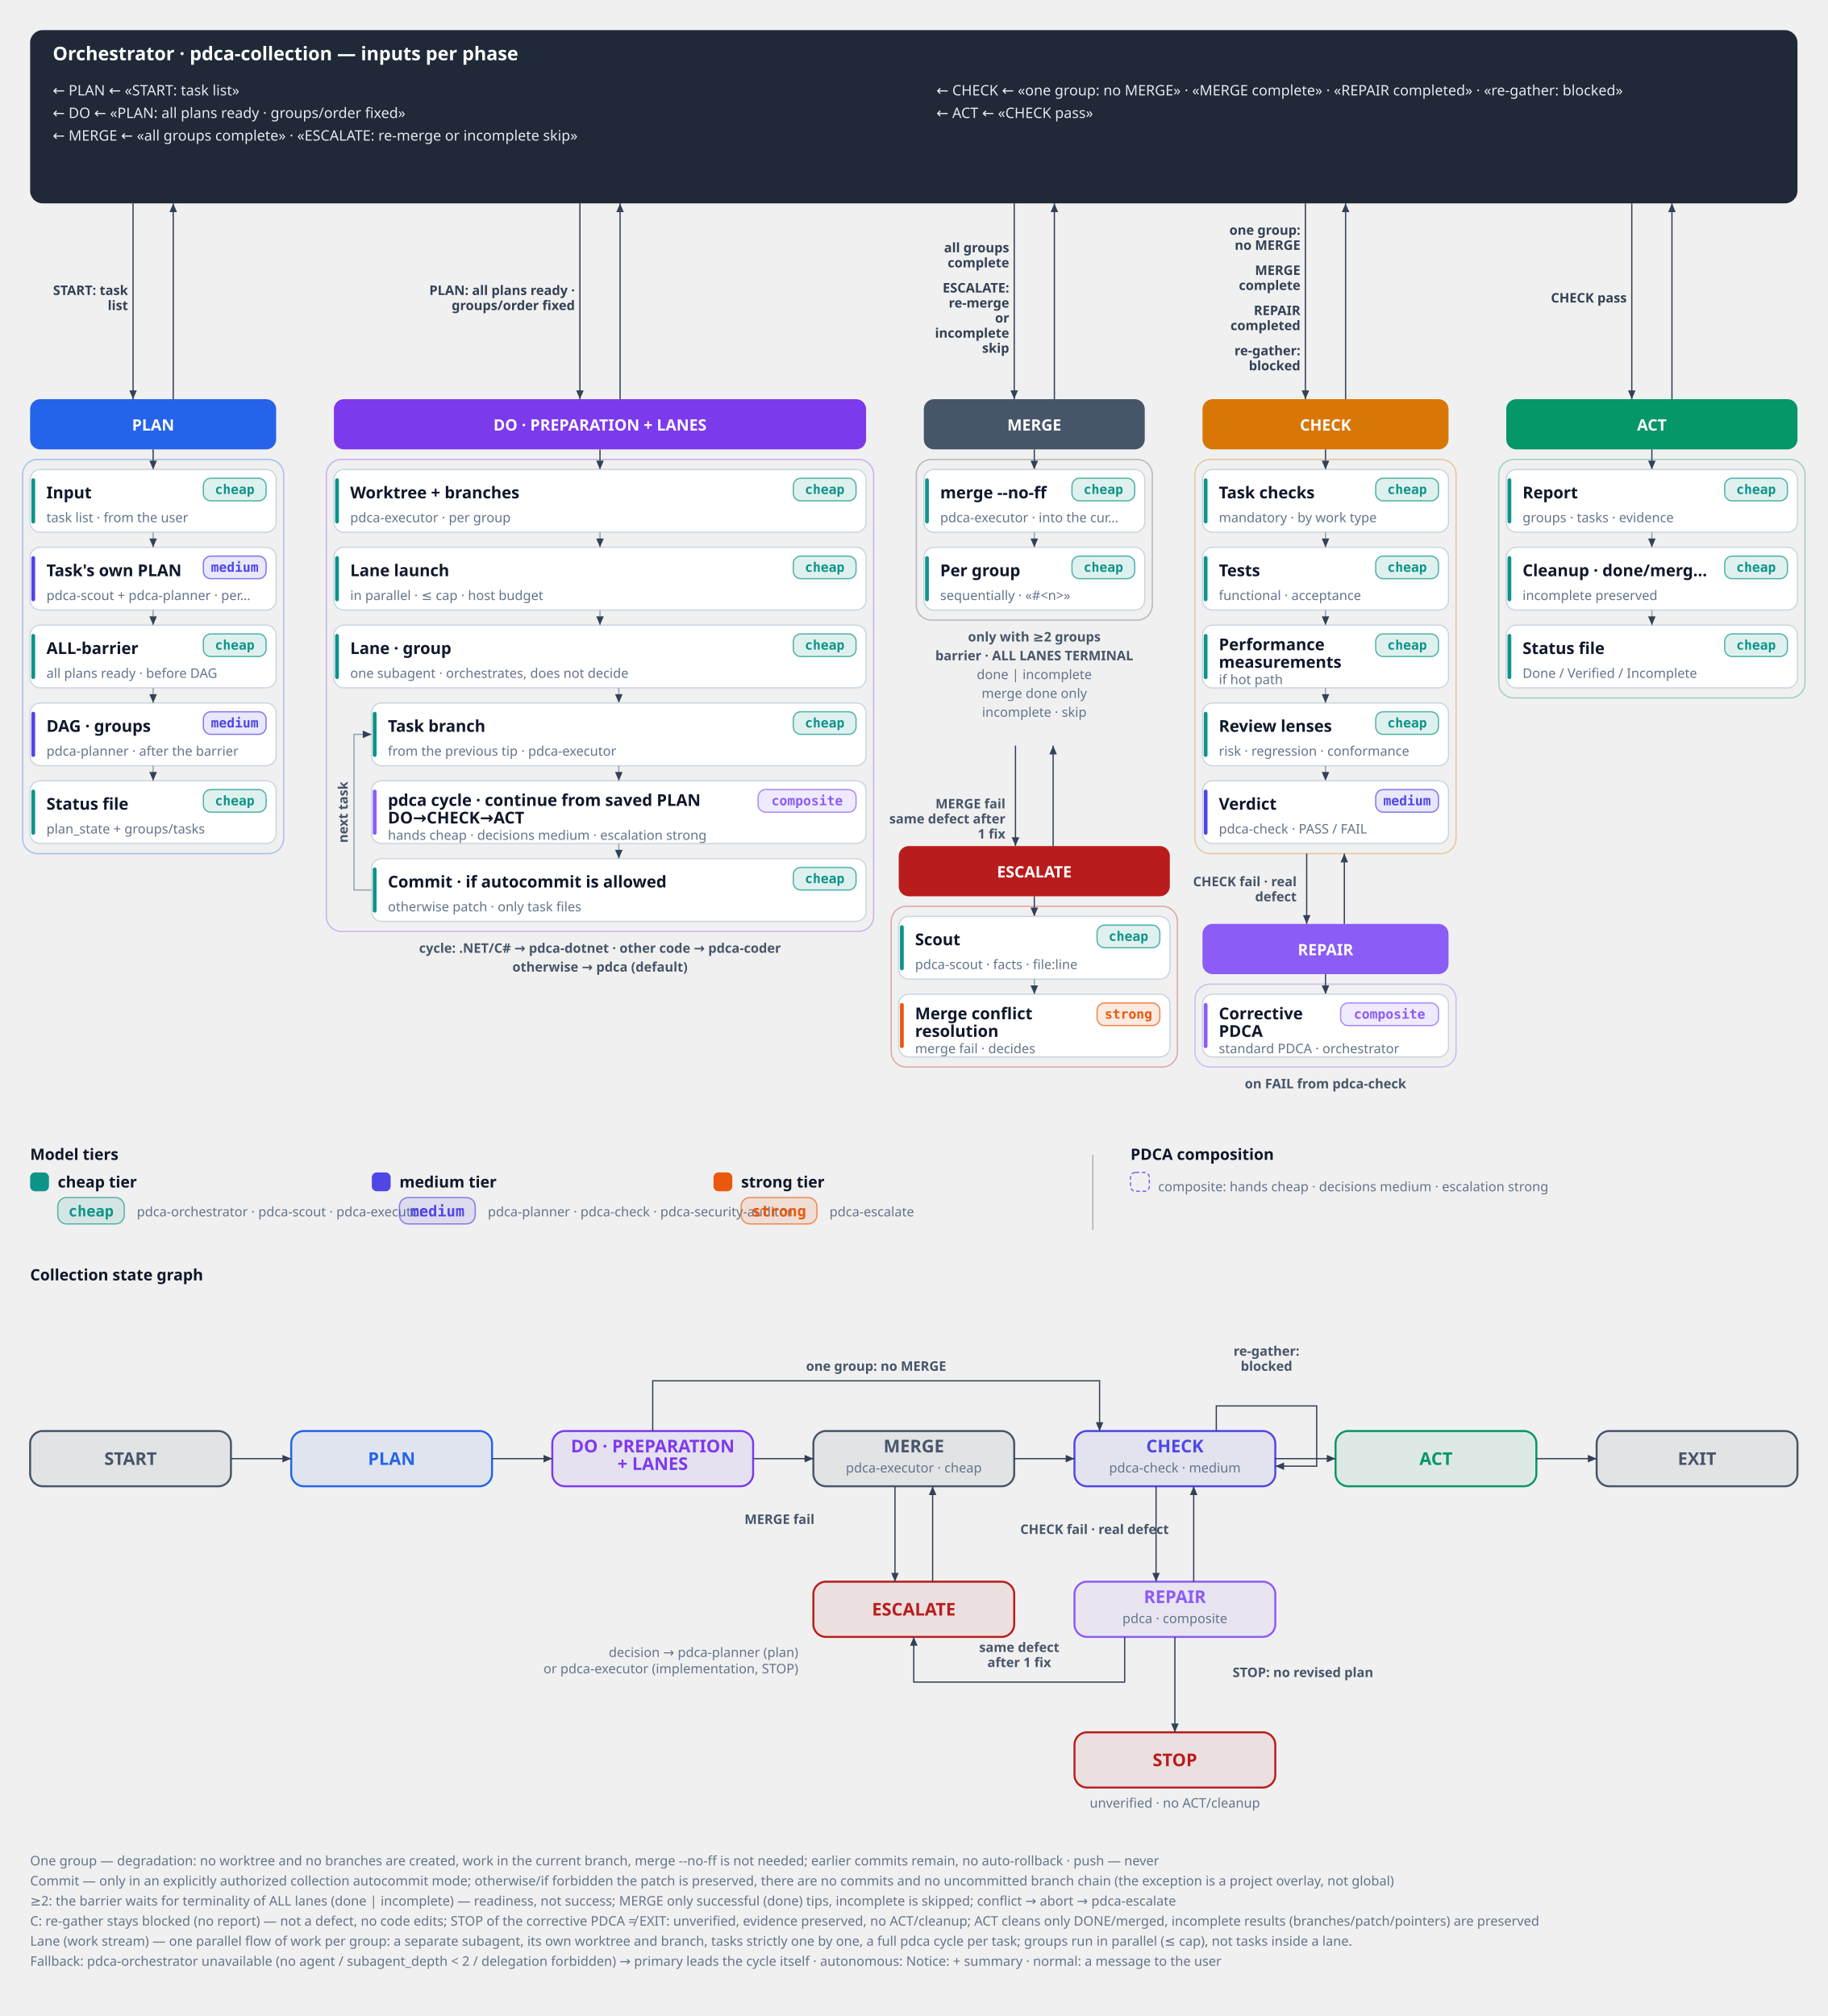
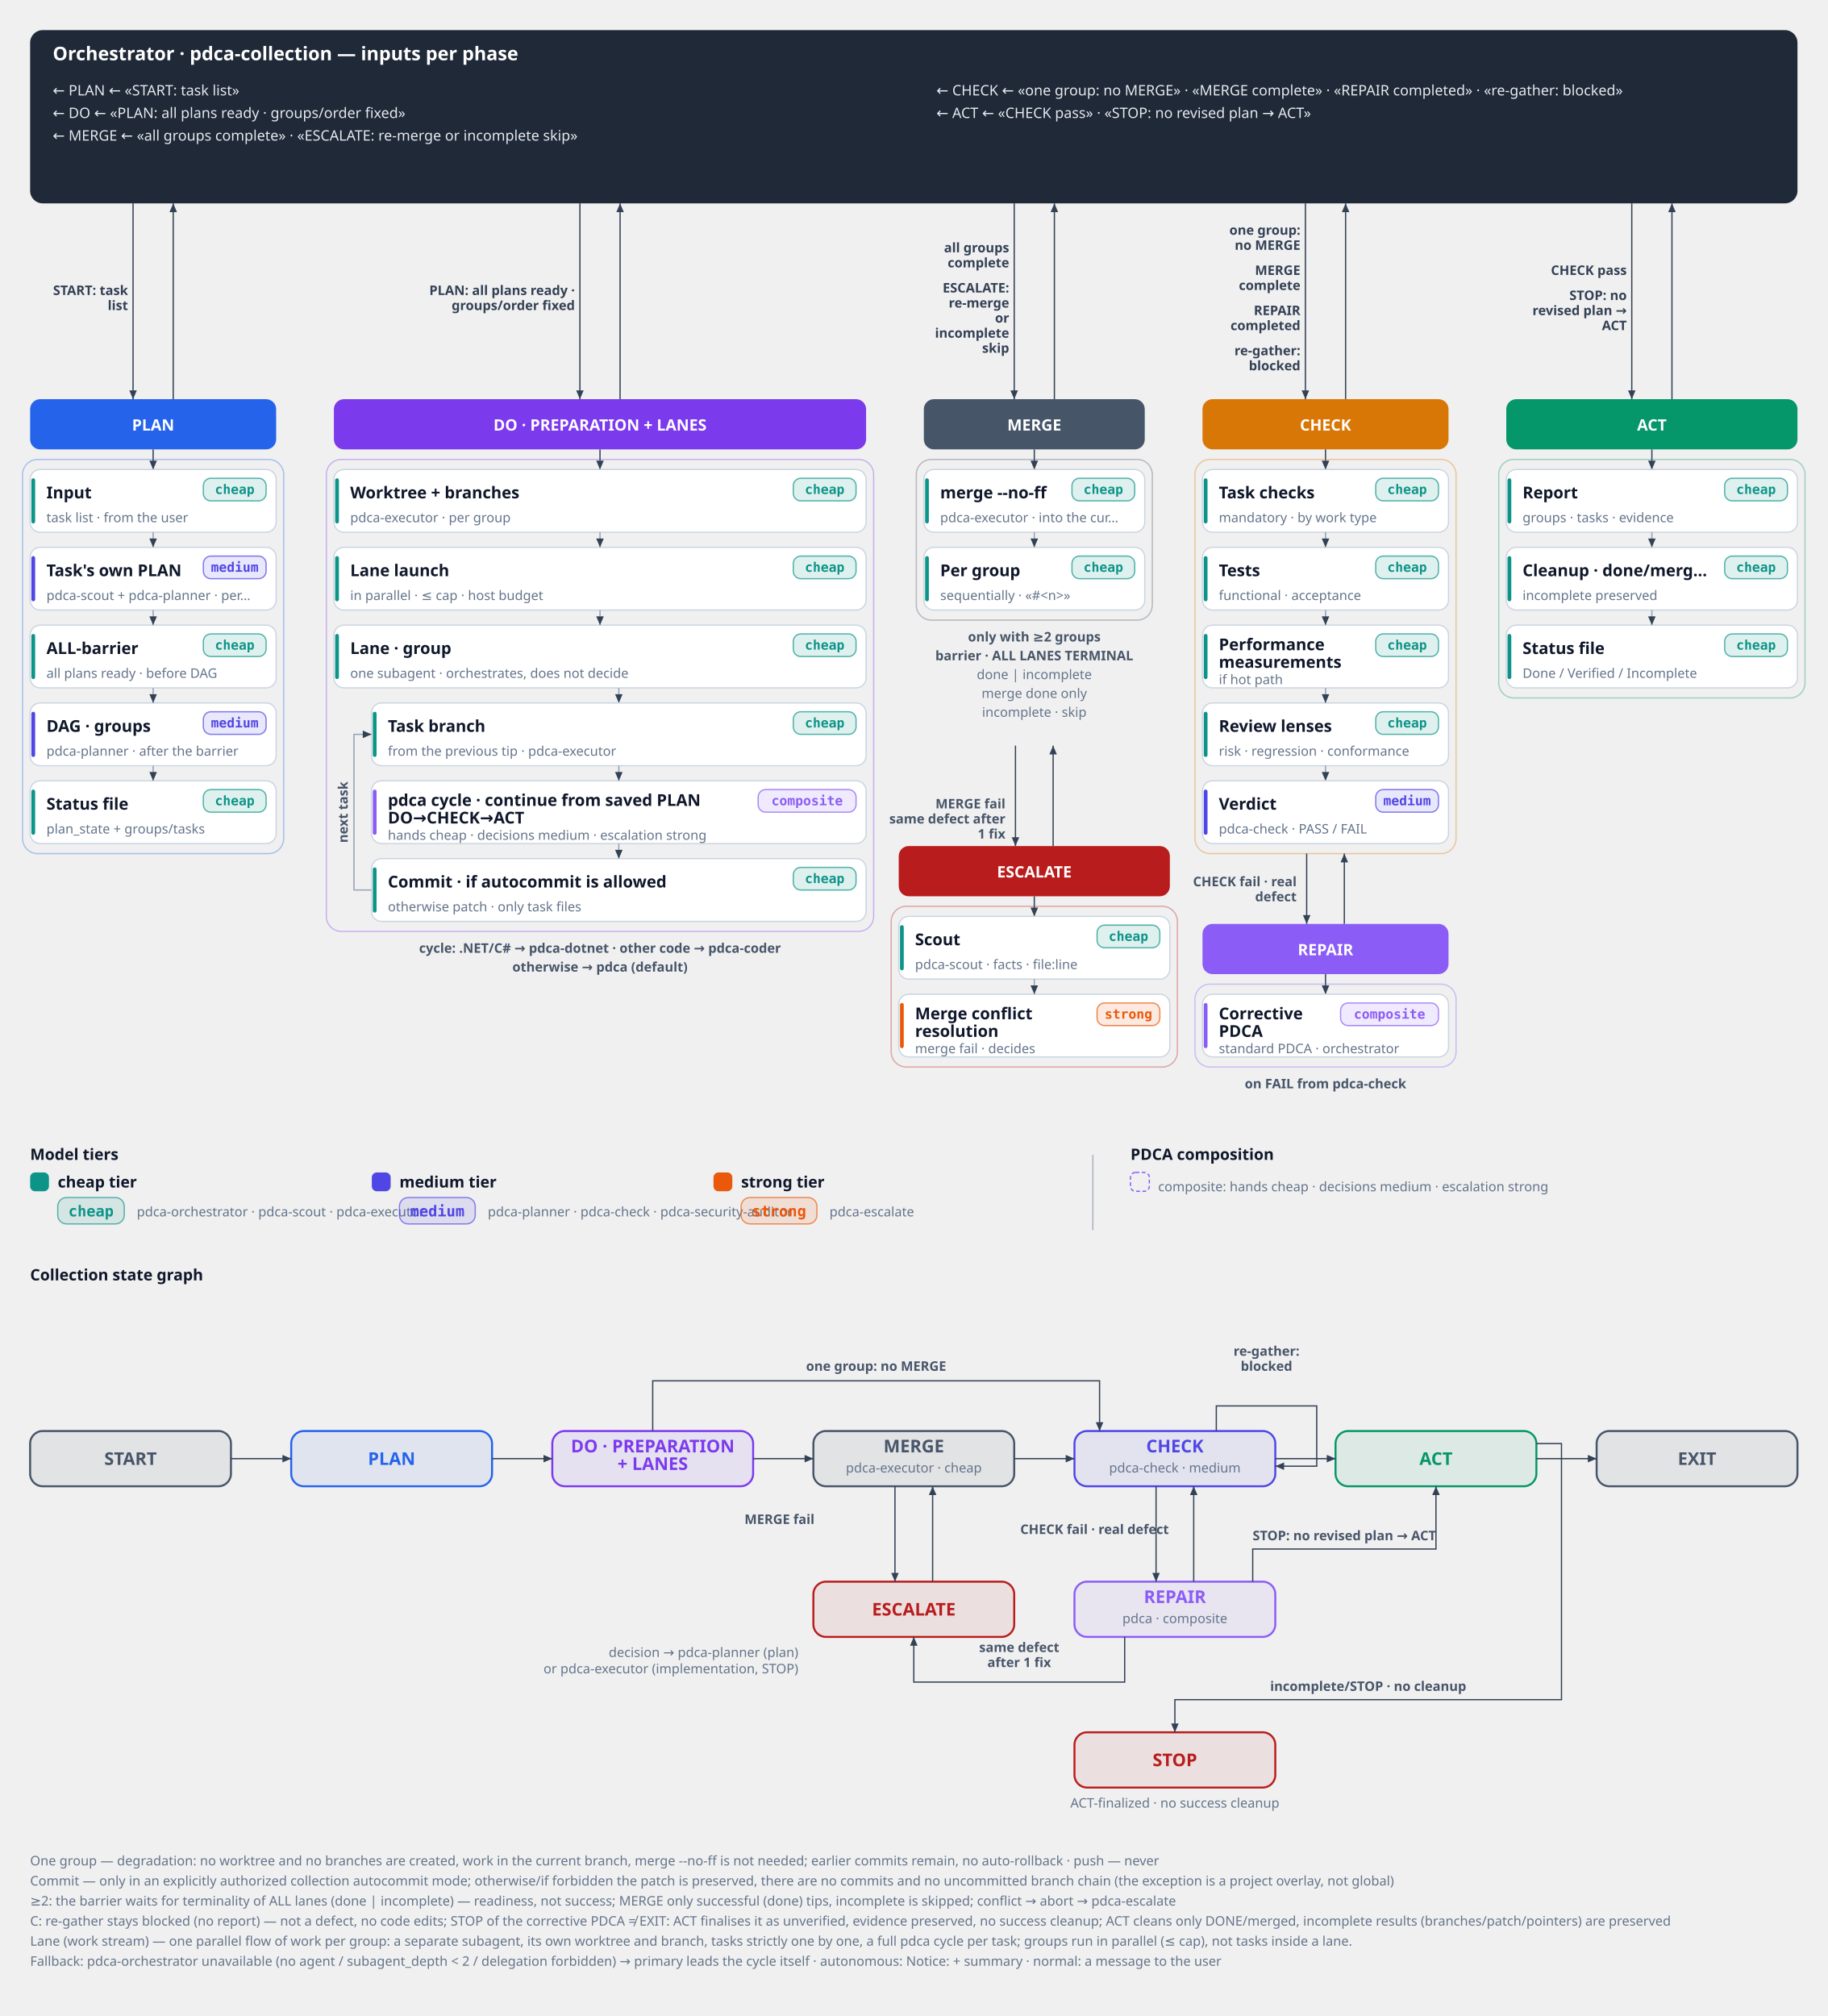
<svg xmlns="http://www.w3.org/2000/svg" viewBox="0 0 1456 1606" width="1456" font-family="Segoe UI, system-ui, sans-serif">
  <defs>
    <marker id="arrow" markerWidth="9" markerHeight="9" refX="7" refY="3" orient="auto">
      <path d="M0,0 L7,3 L0,6 Z" fill="#334155" />
    </marker>
  </defs>
  <style>
.t{font-size:13px;font-weight:600;fill:#0f172a}
.s{font-size:10.5px;fill:#64748b}
.h{font-size:12.5px;font-weight:700;fill:#ffffff}
.g{font-size:10.5px;font-weight:600}
.band{fill:#1f2937}
.bt{fill:#ffffff;font-size:15px;font-weight:700}
.ol{fill:#e6e9ef;font-size:11.5px}
.lt{font-size:12.5px;font-weight:700;fill:#0f172a}
.ls{font-size:10.5px;fill:#64748b}
.nt{font-size:10.5px;fill:#64748b}
.lm{font-family:ui-monospace,Consolas,Menlo,monospace;font-size:12px;font-weight:700}
.bm{font-family:ui-monospace,Consolas,Menlo,monospace;font-size:10.5px;font-weight:700}
.st{font-size:14px;font-weight:700}
</style>
  <rect x="24" y="24" width="1408" height="138" rx="10" class="band" data-band="orchestrator" />
  <text x="42" y="48" class="bt">Orchestrator · pdca-collection — inputs per phase</text>
  <text x="42" y="76" class="ol">← PLAN ← «START: task list»</text>
  <text x="42" y="94" class="ol">← DO ← «PLAN: all plans ready · groups/order fixed»</text>
  <text x="42" y="112" class="ol">← MERGE ← «all groups complete» · «ESCALATE: re-merge or incomplete skip»</text>
  <text x="746.0" y="76" class="ol">← CHECK ← «one group: no MERGE» · «MERGE complete» · «REPAIR completed» · «re-gather: blocked»</text>
-   <text x="746.0" y="94" class="ol">← ACT ← «CHECK pass»</text>
+   <text x="746.0" y="94" class="ol">← ACT ← «CHECK pass» · «STOP: no revised plan → ACT»</text>
  <g data-column="P">
    <g data-peer-header="P">
      <rect x="24" y="318" width="196" height="40" rx="8" fill="#2563eb" />
      <text x="122.0" y="343.0" class="h" text-anchor="middle">PLAN</text>
    </g>
    <polyline points="122.0,358 122.0,374" fill="none" stroke="#334155" marker-end="url(#arrow)" />
    <rect x="24" y="374" width="196" height="50" rx="8" fill="#ffffff" stroke="#cbd5e1" stroke-width="1" />
    <rect x="25" y="381" width="3" height="36" rx="1.5" fill="#0d9488" />
    <rect x="162" y="381" width="50" height="18" rx="6" fill="#0d9488" fill-opacity="0.13" stroke="#0d9488" stroke-opacity="0.7" />
    <text x="187.0" y="393.5" class="bm" fill="#0d9488" text-anchor="middle">cheap</text>
    <text x="37" y="397" class="t">Input</text>
    <text x="37" y="416" class="s">task list · from the user</text>
    <g data-step="task-plan">
      <rect x="24" y="436" width="196" height="50" rx="8" fill="#ffffff" stroke="#cbd5e1" stroke-width="1" />
      <rect x="25" y="443" width="3" height="36" rx="1.5" fill="#4f46e5" />
      <rect x="162" y="443" width="50" height="18" rx="6" fill="#4f46e5" fill-opacity="0.13" stroke="#4f46e5" stroke-opacity="0.7" />
      <text x="187.0" y="455.5" class="bm" fill="#4f46e5" text-anchor="middle">medium</text>
      <text x="37" y="459" class="t">Task's own PLAN</text>
      <text x="37" y="478" class="s">pdca-scout + pdca-planner · per…</text>
    </g>
    <g data-step="all-plans-barrier">
      <rect x="24" y="498" width="196" height="50" rx="8" fill="#ffffff" stroke="#cbd5e1" stroke-width="1" />
      <rect x="25" y="505" width="3" height="36" rx="1.5" fill="#0d9488" />
      <rect x="162" y="505" width="50" height="18" rx="6" fill="#0d9488" fill-opacity="0.13" stroke="#0d9488" stroke-opacity="0.7" />
      <text x="187.0" y="517.5" class="bm" fill="#0d9488" text-anchor="middle">cheap</text>
      <text x="37" y="521" class="t">ALL-barrier</text>
      <text x="37" y="540" class="s">all plans ready · before DAG</text>
    </g>
    <g data-step="collection-scheduling">
      <rect x="24" y="560" width="196" height="50" rx="8" fill="#ffffff" stroke="#cbd5e1" stroke-width="1" />
      <rect x="25" y="567" width="3" height="36" rx="1.5" fill="#4f46e5" />
      <rect x="162" y="567" width="50" height="18" rx="6" fill="#4f46e5" fill-opacity="0.13" stroke="#4f46e5" stroke-opacity="0.7" />
      <text x="187.0" y="579.5" class="bm" fill="#4f46e5" text-anchor="middle">medium</text>
      <text x="37" y="583" class="t">DAG · groups</text>
      <text x="37" y="602" class="s">pdca-planner · after the barrier</text>
    </g>
    <rect x="24" y="622" width="196" height="50" rx="8" fill="#ffffff" stroke="#cbd5e1" stroke-width="1" />
    <rect x="25" y="629" width="3" height="36" rx="1.5" fill="#0d9488" />
    <rect x="162" y="629" width="50" height="18" rx="6" fill="#0d9488" fill-opacity="0.13" stroke="#0d9488" stroke-opacity="0.7" />
    <text x="187.0" y="641.5" class="bm" fill="#0d9488" text-anchor="middle">cheap</text>
    <text x="37" y="645" class="t">Status file</text>
    <text x="37" y="664" class="s">plan_state + groups/tasks</text>
    <polyline points="122.0,424 122.0,436" fill="none" stroke="#94a3b8" marker-end="url(#arrow)" />
    <polyline points="122.0,486 122.0,498" fill="none" stroke="#94a3b8" marker-end="url(#arrow)" />
    <polyline points="122.0,548 122.0,560" fill="none" stroke="#94a3b8" marker-end="url(#arrow)" />
    <polyline points="122.0,610 122.0,622" fill="none" stroke="#94a3b8" marker-end="url(#arrow)" />
    <rect x="18" y="366" width="208" height="314" rx="12" fill="none" stroke="#2563eb" stroke-opacity="0.35" stroke-width="1" data-frame="P" />
  </g>
  <g data-column="DO">
    <g data-peer-header="DO">
      <rect x="266.0" y="318" width="424" height="40" rx="8" fill="#7c3aed" />
      <text x="478.0" y="343.0" class="h" text-anchor="middle">DO · PREPARATION + LANES</text>
    </g>
    <polyline points="478.0,358 478.0,374" fill="none" stroke="#334155" marker-end="url(#arrow)" />
    <rect x="266.0" y="374" width="424" height="50" rx="8" fill="#ffffff" stroke="#cbd5e1" stroke-width="1" />
    <rect x="267.0" y="381" width="3" height="36" rx="1.5" fill="#0d9488" />
    <rect x="632.0" y="381" width="50" height="18" rx="6" fill="#0d9488" fill-opacity="0.13" stroke="#0d9488" stroke-opacity="0.7" />
    <text x="657.0" y="393.5" class="bm" fill="#0d9488" text-anchor="middle">cheap</text>
    <text x="279.0" y="397" class="t">Worktree + branches</text>
    <text x="279.0" y="416" class="s">pdca-executor · per group</text>
    <rect x="266.0" y="436" width="424" height="50" rx="8" fill="#ffffff" stroke="#cbd5e1" stroke-width="1" />
    <rect x="267.0" y="443" width="3" height="36" rx="1.5" fill="#0d9488" />
    <rect x="632.0" y="443" width="50" height="18" rx="6" fill="#0d9488" fill-opacity="0.13" stroke="#0d9488" stroke-opacity="0.7" />
    <text x="657.0" y="455.5" class="bm" fill="#0d9488" text-anchor="middle">cheap</text>
    <text x="279.0" y="459" class="t">Lane launch</text>
    <text x="279.0" y="478" class="s">in parallel · ≤ cap · host budget</text>
    <polyline points="478.0,424 478.0,436" fill="none" stroke="#94a3b8" marker-end="url(#arrow)" />
    <rect x="266.0" y="498" width="424" height="50" rx="8" fill="#ffffff" stroke="#cbd5e1" stroke-width="1" />
    <rect x="267.0" y="505" width="3" height="36" rx="1.5" fill="#0d9488" />
    <rect x="632.0" y="505" width="50" height="18" rx="6" fill="#0d9488" fill-opacity="0.13" stroke="#0d9488" stroke-opacity="0.7" />
    <text x="657.0" y="517.5" class="bm" fill="#0d9488" text-anchor="middle">cheap</text>
    <text x="279.0" y="521" class="t">Lane · group</text>
    <text x="279.0" y="540" class="s">one subagent · orchestrates, does not decide</text>
    <polyline points="478.0,486 478.0,498" fill="none" stroke="#94a3b8" marker-end="url(#arrow)" />
    <polyline points="493.0,548 493.0,560" fill="none" stroke="#94a3b8" marker-end="url(#arrow)" />
    <rect x="296.0" y="560" width="394" height="50" rx="8" fill="#ffffff" stroke="#cbd5e1" stroke-width="1" />
    <rect x="297.0" y="567" width="3" height="36" rx="1.5" fill="#0d9488" />
    <rect x="632.0" y="567" width="50" height="18" rx="6" fill="#0d9488" fill-opacity="0.13" stroke="#0d9488" stroke-opacity="0.7" />
    <text x="657.0" y="579.5" class="bm" fill="#0d9488" text-anchor="middle">cheap</text>
    <text x="309.0" y="583" class="t">Task branch</text>
    <text x="309.0" y="602" class="s">from the previous tip · pdca-executor</text>
    <rect x="296.0" y="622" width="394" height="50" rx="8" fill="#ffffff" stroke="#cbd5e1" stroke-width="1" />
    <rect x="297.0" y="629" width="3" height="36" rx="1.5" fill="#8b5cf6" />
    <rect x="604.0" y="629" width="78" height="18" rx="6" fill="#8b5cf6" fill-opacity="0.13" stroke="#8b5cf6" stroke-opacity="0.7" />
    <text x="643.0" y="641.5" class="bm" fill="#8b5cf6" text-anchor="middle">composite</text>
    <text x="309.0" y="642" class="t">pdca cycle · continue from saved PLAN</text>
    <text x="309.0" y="656" class="t">DO→CHECK→ACT</text>
    <text x="309.0" y="669" class="s">hands cheap · decisions medium · escalation strong</text>
    <polyline points="493.0,610 493.0,622" fill="none" stroke="#94a3b8" marker-end="url(#arrow)" />
    <rect x="296.0" y="684" width="394" height="50" rx="8" fill="#ffffff" stroke="#cbd5e1" stroke-width="1" />
    <rect x="297.0" y="691" width="3" height="36" rx="1.5" fill="#0d9488" />
    <rect x="632.0" y="691" width="50" height="18" rx="6" fill="#0d9488" fill-opacity="0.13" stroke="#0d9488" stroke-opacity="0.7" />
    <text x="657.0" y="703.5" class="bm" fill="#0d9488" text-anchor="middle">cheap</text>
    <text x="309.0" y="707" class="t">Commit · if autocommit is allowed</text>
    <text x="309.0" y="726" class="s">otherwise patch · only task files</text>
    <polyline points="493.0,672 493.0,684" fill="none" stroke="#94a3b8" marker-end="url(#arrow)" />
    <path d="M296.0,709.0 L282.0,709.0 L282.0,585.0 L296.0,585.0" fill="none" stroke="#94a3b8" marker-end="url(#arrow)" />
    <text x="277.0" y="647.0" class="g" fill="#475569" text-anchor="middle" transform="rotate(-90 277.0 647.0)">next task</text>
    <rect x="260.0" y="366" width="436" height="376" rx="12" fill="none" stroke="#7c3aed" stroke-opacity="0.35" stroke-width="1" data-frame="DO" />
    <text x="478.0" y="759" class="g" fill="#475569" text-anchor="middle">cycle: .NET/C# → pdca-dotnet · other code → pdca-coder</text>
    <text x="478.0" y="774" class="g" fill="#475569" text-anchor="middle">otherwise → pdca (default)</text>
  </g>
  <g data-column="MERGE">
    <g data-peer-header="MERGE">
      <rect x="736.0" y="318" width="176" height="40" rx="8" fill="#475569" />
      <text x="824.0" y="343.0" class="h" text-anchor="middle">MERGE</text>
    </g>
    <polyline points="824.0,358 824.0,374" fill="none" stroke="#334155" marker-end="url(#arrow)" />
    <rect x="736.0" y="374" width="176" height="50" rx="8" fill="#ffffff" stroke="#cbd5e1" stroke-width="1" />
    <rect x="737.0" y="381" width="3" height="36" rx="1.5" fill="#0d9488" />
    <rect x="854.0" y="381" width="50" height="18" rx="6" fill="#0d9488" fill-opacity="0.13" stroke="#0d9488" stroke-opacity="0.7" />
    <text x="879.0" y="393.5" class="bm" fill="#0d9488" text-anchor="middle">cheap</text>
    <text x="749.0" y="397" class="t">merge --no-ff</text>
    <text x="749.0" y="416" class="s">pdca-executor · into the cur…</text>
    <rect x="736.0" y="436" width="176" height="50" rx="8" fill="#ffffff" stroke="#cbd5e1" stroke-width="1" />
    <rect x="737.0" y="443" width="3" height="36" rx="1.5" fill="#0d9488" />
    <rect x="854.0" y="443" width="50" height="18" rx="6" fill="#0d9488" fill-opacity="0.13" stroke="#0d9488" stroke-opacity="0.7" />
    <text x="879.0" y="455.5" class="bm" fill="#0d9488" text-anchor="middle">cheap</text>
    <text x="749.0" y="459" class="t">Per group</text>
    <text x="749.0" y="478" class="s">sequentially · «#&lt;n&gt;»</text>
    <polyline points="824.0,424 824.0,436" fill="none" stroke="#94a3b8" marker-end="url(#arrow)" />
    <g data-condition="all-lanes-terminal">
      <rect x="730.0" y="366" width="188" height="128" rx="12" fill="none" stroke="#475569" stroke-opacity="0.35" stroke-width="1" data-frame="MERGE" />
      <text x="824.0" y="511" class="g" fill="#475569" text-anchor="middle">only with ≥2 groups</text>
      <text x="824.0" y="526" class="g" fill="#475569" text-anchor="middle">barrier · ALL LANES TERMINAL</text>
      <text x="824.0" y="541" class="ls" fill="#64748b" text-anchor="middle">done | incomplete</text>
      <text x="824.0" y="556" class="ls" fill="#64748b" text-anchor="middle">merge done only</text>
      <text x="824.0" y="571" class="ls" fill="#64748b" text-anchor="middle">incomplete · skip</text>
    </g>
  </g>
  <g data-column="C" data-role="pdca-check" data-tier="medium">
    <g data-peer-header="C">
      <rect x="958.0" y="318" width="196" height="40" rx="8" fill="#d97706" />
      <text x="1056.0" y="343.0" class="h" text-anchor="middle">CHECK</text>
    </g>
    <polyline points="1056.0,358 1056.0,374" fill="none" stroke="#334155" marker-end="url(#arrow)" />
    <rect x="958.0" y="374" width="196" height="50" rx="8" fill="#ffffff" stroke="#cbd5e1" stroke-width="1" />
    <rect x="959.0" y="381" width="3" height="36" rx="1.5" fill="#0d9488" />
    <rect x="1096.0" y="381" width="50" height="18" rx="6" fill="#0d9488" fill-opacity="0.13" stroke="#0d9488" stroke-opacity="0.7" />
    <text x="1121.0" y="393.5" class="bm" fill="#0d9488" text-anchor="middle">cheap</text>
    <text x="971.0" y="397" class="t">Task checks</text>
    <text x="971.0" y="416" class="s">mandatory · by work type</text>
    <rect x="958.0" y="436" width="196" height="50" rx="8" fill="#ffffff" stroke="#cbd5e1" stroke-width="1" />
    <rect x="959.0" y="443" width="3" height="36" rx="1.5" fill="#0d9488" />
    <rect x="1096.0" y="443" width="50" height="18" rx="6" fill="#0d9488" fill-opacity="0.13" stroke="#0d9488" stroke-opacity="0.7" />
    <text x="1121.0" y="455.5" class="bm" fill="#0d9488" text-anchor="middle">cheap</text>
    <text x="971.0" y="459" class="t">Tests</text>
    <text x="971.0" y="478" class="s">functional · acceptance</text>
    <rect x="958.0" y="498" width="196" height="50" rx="8" fill="#ffffff" stroke="#cbd5e1" stroke-width="1" />
    <rect x="959.0" y="505" width="3" height="36" rx="1.5" fill="#0d9488" />
    <rect x="1096.0" y="505" width="50" height="18" rx="6" fill="#0d9488" fill-opacity="0.13" stroke="#0d9488" stroke-opacity="0.7" />
    <text x="1121.0" y="517.5" class="bm" fill="#0d9488" text-anchor="middle">cheap</text>
    <text x="971.0" y="518" class="t">Performance</text>
    <text x="971.0" y="532" class="t">measurements</text>
    <text x="971.0" y="545" class="s">if hot path</text>
    <rect x="958.0" y="560" width="196" height="50" rx="8" fill="#ffffff" stroke="#cbd5e1" stroke-width="1" />
    <rect x="959.0" y="567" width="3" height="36" rx="1.5" fill="#0d9488" />
    <rect x="1096.0" y="567" width="50" height="18" rx="6" fill="#0d9488" fill-opacity="0.13" stroke="#0d9488" stroke-opacity="0.7" />
    <text x="1121.0" y="579.5" class="bm" fill="#0d9488" text-anchor="middle">cheap</text>
    <text x="971.0" y="583" class="t">Review lenses</text>
    <text x="971.0" y="602" class="s">risk · regression · conformance</text>
    <polyline points="1056.0,424 1056.0,436" fill="none" stroke="#94a3b8" marker-end="url(#arrow)" />
    <polyline points="1056.0,486 1056.0,498" fill="none" stroke="#94a3b8" marker-end="url(#arrow)" />
    <polyline points="1056.0,548 1056.0,560" fill="none" stroke="#94a3b8" marker-end="url(#arrow)" />
    <polyline points="1056.0,610 1056.0,622" fill="none" stroke="#94a3b8" marker-end="url(#arrow)" />
    <g data-step="check-verdict" data-role="pdca-check" data-tier="medium">
      <rect x="958.0" y="622" width="196" height="50" rx="8" fill="#ffffff" stroke="#cbd5e1" stroke-width="1" />
      <rect x="959.0" y="629" width="3" height="36" rx="1.5" fill="#4f46e5" />
      <rect x="1096.0" y="629" width="50" height="18" rx="6" fill="#4f46e5" fill-opacity="0.13" stroke="#4f46e5" stroke-opacity="0.7" />
      <text x="1121.0" y="641.5" class="bm" fill="#4f46e5" text-anchor="middle">medium</text>
      <text x="971.0" y="645" class="t">Verdict</text>
      <text x="971.0" y="664" class="s">pdca-check · PASS / FAIL</text>
    </g>
    <rect x="952.0" y="366" width="208" height="314" rx="12" fill="none" stroke="#d97706" stroke-opacity="0.35" stroke-width="1" data-frame="C" />
  </g>
  <g data-column="A">
    <g data-peer-header="A">
      <rect x="1200.0" y="318" width="232" height="40" rx="8" fill="#059669" />
      <text x="1316.0" y="343.0" class="h" text-anchor="middle">ACT</text>
    </g>
    <polyline points="1316.0,358 1316.0,374" fill="none" stroke="#334155" marker-end="url(#arrow)" />
    <rect x="1200.0" y="374" width="232" height="50" rx="8" fill="#ffffff" stroke="#cbd5e1" stroke-width="1" />
    <rect x="1201.0" y="381" width="3" height="36" rx="1.5" fill="#0d9488" />
    <rect x="1374.0" y="381" width="50" height="18" rx="6" fill="#0d9488" fill-opacity="0.13" stroke="#0d9488" stroke-opacity="0.7" />
    <text x="1399.0" y="393.5" class="bm" fill="#0d9488" text-anchor="middle">cheap</text>
    <text x="1213.0" y="397" class="t">Report</text>
    <text x="1213.0" y="416" class="s">groups · tasks · evidence</text>
    <rect x="1200.0" y="436" width="232" height="50" rx="8" fill="#ffffff" stroke="#cbd5e1" stroke-width="1" />
    <rect x="1201.0" y="443" width="3" height="36" rx="1.5" fill="#0d9488" />
    <rect x="1374.0" y="443" width="50" height="18" rx="6" fill="#0d9488" fill-opacity="0.13" stroke="#0d9488" stroke-opacity="0.7" />
    <text x="1399.0" y="455.5" class="bm" fill="#0d9488" text-anchor="middle">cheap</text>
    <text x="1213.0" y="459" class="t">Cleanup · done/merg…</text>
    <text x="1213.0" y="478" class="s">incomplete preserved</text>
    <rect x="1200.0" y="498" width="232" height="50" rx="8" fill="#ffffff" stroke="#cbd5e1" stroke-width="1" />
    <rect x="1201.0" y="505" width="3" height="36" rx="1.5" fill="#0d9488" />
    <rect x="1374.0" y="505" width="50" height="18" rx="6" fill="#0d9488" fill-opacity="0.13" stroke="#0d9488" stroke-opacity="0.7" />
    <text x="1399.0" y="517.5" class="bm" fill="#0d9488" text-anchor="middle">cheap</text>
    <text x="1213.0" y="521" class="t">Status file</text>
    <text x="1213.0" y="540" class="s">Done / Verified / Incomplete</text>
    <polyline points="1316.0,424 1316.0,436" fill="none" stroke="#94a3b8" marker-end="url(#arrow)" />
    <polyline points="1316.0,486 1316.0,498" fill="none" stroke="#94a3b8" marker-end="url(#arrow)" />
    <rect x="1194.0" y="366" width="244" height="190" rx="12" fill="none" stroke="#059669" stroke-opacity="0.35" stroke-width="1" data-frame="A" />
  </g>
  <g data-column="REPAIR" data-child-of="C" data-dispatched-by="orchestrator" data-main-recovery="corrective-pdca" data-composition="composite">
    <g data-peer-header="REPAIR">
      <rect x="958.0" y="736" width="196" height="40" rx="8" fill="#8b5cf6" />
      <text x="1056.0" y="761.0" class="h" text-anchor="middle">REPAIR</text>
    </g>
    <polyline points="1056.0,776 1056.0,792" fill="none" stroke="#334155" marker-end="url(#arrow)" />
    <rect x="958.0" y="792" width="196" height="50" rx="8" fill="#ffffff" stroke="#cbd5e1" stroke-width="1" />
    <rect x="959.0" y="799" width="3" height="36" rx="1.5" fill="#8b5cf6" />
    <rect x="1068.0" y="799" width="78" height="18" rx="6" fill="#8b5cf6" fill-opacity="0.13" stroke="#8b5cf6" stroke-opacity="0.7" />
    <text x="1107.0" y="811.5" class="bm" fill="#8b5cf6" text-anchor="middle">composite</text>
    <text x="971.0" y="812" class="t">Corrective</text>
    <text x="971.0" y="826" class="t">PDCA</text>
    <text x="971.0" y="839" class="s">standard PDCA · orchestrator</text>
    <rect x="952.0" y="784" width="208" height="66" rx="12" fill="none" stroke="#8b5cf6" stroke-opacity="0.35" stroke-width="1" data-frame="REPAIR" />
    <text x="1056.0" y="867" class="g" fill="#475569" text-anchor="middle">on FAIL from pdca-check</text>
  </g>
  <g data-bus="dispatch" data-origin="C" data-target="REPAIR" data-kind="dispatch">
    <polyline points="1041.0,680 1041.0,736" fill="none" stroke="#334155" marker-end="url(#arrow)" />
    <g data-entry-from="C" data-entry-to="REPAIR" data-entry-condition="FAIL">
      <text x="1033.0" y="706" class="g" fill="#475569" text-anchor="end">CHECK fail · real</text>
      <text x="1033.0" y="718" class="g" fill="#475569" text-anchor="end">defect</text>
    </g>
  </g>
  <g data-bus="result" data-origin="REPAIR" data-target="C" data-kind="result">
    <polyline points="1071.0,736 1071.0,680" fill="none" stroke="#334155" marker-end="url(#arrow)" />
  </g>
  <g data-column="E" data-child-of="MERGE" data-dispatched-by="orchestrator">
    <g data-peer-header="E">
      <rect x="716.0" y="674" width="216" height="40" rx="8" fill="#b91c1c" />
      <text x="824.0" y="699.0" class="h" text-anchor="middle">ESCALATE</text>
    </g>
    <polyline points="824.0,714 824.0,730" fill="none" stroke="#334155" marker-end="url(#arrow)" />
    <rect x="716.0" y="730" width="216" height="50" rx="8" fill="#ffffff" stroke="#cbd5e1" stroke-width="1" />
    <rect x="717.0" y="737" width="3" height="36" rx="1.5" fill="#0d9488" />
    <rect x="874.0" y="737" width="50" height="18" rx="6" fill="#0d9488" fill-opacity="0.13" stroke="#0d9488" stroke-opacity="0.7" />
    <text x="899.0" y="749.5" class="bm" fill="#0d9488" text-anchor="middle">cheap</text>
    <text x="729.0" y="753" class="t">Scout</text>
    <text x="729.0" y="772" class="s">pdca-scout · facts · file:line</text>
    <rect x="716.0" y="792" width="216" height="50" rx="8" fill="#ffffff" stroke="#cbd5e1" stroke-width="1" />
    <rect x="717.0" y="799" width="3" height="36" rx="1.5" fill="#ea580c" />
    <rect x="874.0" y="799" width="50" height="18" rx="6" fill="#ea580c" fill-opacity="0.13" stroke="#ea580c" stroke-opacity="0.7" />
    <text x="899.0" y="811.5" class="bm" fill="#ea580c" text-anchor="middle">strong</text>
    <text x="729.0" y="812" class="t">Merge conflict</text>
    <text x="729.0" y="826" class="t">resolution</text>
    <text x="729.0" y="839" class="s">merge fail · decides</text>
    <polyline points="824.0,780 824.0,792" fill="none" stroke="#94a3b8" marker-end="url(#arrow)" />
    <rect x="710.0" y="722" width="228" height="128" rx="12" fill="none" stroke="#b91c1c" stroke-opacity="0.35" stroke-width="1" data-frame="E" />
  </g>
  <g data-bus="dispatch" data-origin="MERGE" data-target="E" data-kind="dispatch">
    <polyline points="809.0,594 809.0,674" fill="none" stroke="#334155" marker-end="url(#arrow)" />
    <g data-entry-from="MERGE" data-entry-to="ESCALATE" data-entry-condition="merge-conflict">
      <text x="801.0" y="644" class="g" fill="#475569" text-anchor="end">MERGE fail</text>
    </g>
    <g data-entry-from="REPAIR" data-entry-to="ESCALATE" data-entry-condition="same defect after 1 fix">
      <text x="801.0" y="656" class="g" fill="#475569" text-anchor="end">same defect after</text>
      <text x="801.0" y="668" class="g" fill="#475569" text-anchor="end">1 fix</text>
    </g>
  </g>
  <g data-bus="result" data-origin="E" data-target="MERGE" data-kind="result">
    <polyline points="839.0,674 839.0,594" fill="none" stroke="#334155" marker-end="url(#arrow)" />
  </g>
  <g data-bus="dispatch" data-origin="orchestrator" data-target="P" data-kind="dispatch">
    <polyline points="106.0,162 106.0,318" fill="none" stroke="#334155" marker-end="url(#arrow)" />
    <g data-entry-from="START" data-entry-to="P" data-entry-condition="start">
      <text x="102.0" y="235.0" class="g" fill="#334155" text-anchor="end">START: task</text>
      <text x="102.0" y="247.0" class="g" fill="#334155" text-anchor="end">list</text>
    </g>
  </g>
  <g data-bus="result" data-origin="P" data-target="orchestrator" data-kind="result">
    <polyline points="138.0,318 138.0,162" fill="none" stroke="#334155" marker-end="url(#arrow)" />
  </g>
  <g data-bus="dispatch" data-origin="orchestrator" data-target="DO" data-kind="dispatch">
    <polyline points="462.0,162 462.0,318" fill="none" stroke="#334155" marker-end="url(#arrow)" />
    <g data-entry-from="P" data-entry-to="DO" data-entry-condition="groups">
      <text x="458.0" y="235.0" class="g" fill="#334155" text-anchor="end">PLAN: all plans ready ·</text>
      <text x="458.0" y="247.0" class="g" fill="#334155" text-anchor="end">groups/order fixed</text>
    </g>
  </g>
  <g data-bus="result" data-origin="DO" data-target="orchestrator" data-kind="result">
    <polyline points="494.0,318 494.0,162" fill="none" stroke="#334155" marker-end="url(#arrow)" />
  </g>
  <g data-bus="dispatch" data-origin="orchestrator" data-target="MERGE" data-kind="dispatch">
    <polyline points="808.0,162 808.0,318" fill="none" stroke="#334155" marker-end="url(#arrow)" />
    <g data-entry-from="DO" data-entry-to="MERGE" data-entry-condition="≥2 · all-lanes-terminal">
      <text x="804.0" y="201.0" class="g" fill="#334155" text-anchor="end">all groups</text>
      <text x="804.0" y="213.0" class="g" fill="#334155" text-anchor="end">complete</text>
    </g>
    <g data-entry-from="ESCALATE" data-entry-to="MERGE" data-entry-condition="resolved/reorder/mark incomplete">
      <text x="804.0" y="233.0" class="g" fill="#334155" text-anchor="end">ESCALATE:</text>
      <text x="804.0" y="245.0" class="g" fill="#334155" text-anchor="end">re-merge</text>
      <text x="804.0" y="257.0" class="g" fill="#334155" text-anchor="end">or</text>
      <text x="804.0" y="269.0" class="g" fill="#334155" text-anchor="end">incomplete</text>
      <text x="804.0" y="281.0" class="g" fill="#334155" text-anchor="end">skip</text>
    </g>
  </g>
  <g data-bus="result" data-origin="MERGE" data-target="orchestrator" data-kind="result">
    <polyline points="840.0,318 840.0,162" fill="none" stroke="#334155" marker-end="url(#arrow)" />
  </g>
  <g data-bus="dispatch" data-origin="orchestrator" data-target="C" data-kind="dispatch">
    <polyline points="1040.0,162 1040.0,318" fill="none" stroke="#334155" marker-end="url(#arrow)" />
    <g data-entry-from="DO" data-entry-to="C" data-entry-condition="one group · no merge">
      <text x="1036.0" y="187.0" class="g" fill="#334155" text-anchor="end">one group:</text>
      <text x="1036.0" y="199.0" class="g" fill="#334155" text-anchor="end">no MERGE</text>
    </g>
    <g data-entry-from="MERGE" data-entry-to="C" data-entry-condition="integration complete">
      <text x="1036.0" y="219.0" class="g" fill="#334155" text-anchor="end">MERGE</text>
      <text x="1036.0" y="231.0" class="g" fill="#334155" text-anchor="end">complete</text>
    </g>
    <g data-entry-from="REPAIR" data-entry-to="C" data-entry-condition="full-verification">
      <text x="1036.0" y="251.0" class="g" fill="#334155" text-anchor="end">REPAIR</text>
      <text x="1036.0" y="263.0" class="g" fill="#334155" text-anchor="end">completed</text>
    </g>
    <g data-entry-from="C" data-entry-to="C" data-entry-condition="re-gather">
      <text x="1036.0" y="283.0" class="g" fill="#334155" text-anchor="end">re-gather:</text>
      <text x="1036.0" y="295.0" class="g" fill="#334155" text-anchor="end">blocked</text>
    </g>
  </g>
  <g data-bus="result" data-origin="C" data-target="orchestrator" data-kind="result">
    <polyline points="1072.0,318 1072.0,162" fill="none" stroke="#334155" marker-end="url(#arrow)" />
  </g>
  <g data-bus="dispatch" data-origin="orchestrator" data-target="A" data-kind="dispatch">
    <polyline points="1300.0,162 1300.0,318" fill="none" stroke="#334155" marker-end="url(#arrow)" />
    <g data-entry-from="C" data-entry-to="A" data-entry-condition="PASS">
-       <text x="1296.0" y="241.0" class="g" fill="#334155" text-anchor="end">CHECK pass</text>
+       <text x="1296.0" y="219.0" class="g" fill="#334155" text-anchor="end">CHECK pass</text>
+     </g>
+     <g data-entry-from="REPAIR" data-entry-to="A" data-entry-condition="revision exhausted · no plan">
+       <text x="1296.0" y="239.0" class="g" fill="#334155" text-anchor="end">STOP: no</text>
+       <text x="1296.0" y="251.0" class="g" fill="#334155" text-anchor="end">revised plan →</text>
+       <text x="1296.0" y="263.0" class="g" fill="#334155" text-anchor="end">ACT</text>
    </g>
  </g>
  <g data-bus="result" data-origin="A" data-target="orchestrator" data-kind="result">
    <polyline points="1332.0,318 1332.0,162" fill="none" stroke="#334155" marker-end="url(#arrow)" />
  </g>
  <g data-legend="model-tiers">
    <text x="24" y="924" class="lt">Model tiers</text>
    <text x="46.0" y="946" class="lt">cheap tier</text>
    <rect x="24.0" y="934" width="15" height="15" rx="4" fill="#0d9488" />
    <rect x="46.0" y="954" width="53.0" height="21" rx="7" fill="#0d9488" fill-opacity="0.12" stroke="#0d9488" stroke-opacity="0.65" />
    <text x="72.5" y="969" class="lm" fill="#0d9488" text-anchor="middle">cheap</text>
    <text x="109.0" y="969" class="ls">pdca-orchestrator · pdca-scout · pdca-executor</text>
    <text x="318.213" y="946" class="lt">medium tier</text>
    <rect x="296.213" y="934" width="15" height="15" rx="4" fill="#4f46e5" />
    <rect x="318.213" y="954" width="60.4" height="21" rx="7" fill="#4f46e5" fill-opacity="0.12" stroke="#4f46e5" stroke-opacity="0.65" />
    <text x="348.413" y="969" class="lm" fill="#4f46e5" text-anchor="middle">medium</text>
    <text x="388.613" y="969" class="ls">pdca-planner · pdca-check · pdca-security-auditor</text>
    <text x="590.427" y="946" class="lt">strong tier</text>
    <rect x="568.427" y="934" width="15" height="15" rx="4" fill="#ea580c" />
    <rect x="590.427" y="954" width="60.4" height="21" rx="7" fill="#ea580c" fill-opacity="0.12" stroke="#ea580c" stroke-opacity="0.65" />
    <text x="620.627" y="969" class="lm" fill="#ea580c" text-anchor="middle">strong</text>
    <text x="660.827" y="969" class="ls">pdca-escalate</text>
  </g>
  <line x1="870.64" y1="920" x2="870.64" y2="980" stroke="#64748b" stroke-opacity="0.5" />
  <g data-legend="composition">
    <text x="900.64" y="924" class="lt">PDCA composition</text>
    <rect x="900.64" y="934" width="15" height="15" rx="4" fill="none" stroke="#8b5cf6" stroke-dasharray="3 2" />
    <text x="922.64" y="949" class="ls" fill="#475569">composite: hands cheap · decisions medium · escalation strong</text>
  </g>
  <text x="24" y="1020" class="lt">Collection state graph</text>
  <g data-node="START">
    <rect x="24" y="1140" width="160" height="44" rx="10" fill="#475569" fill-opacity="0.08" stroke="#475569" stroke-width="1.6" />
    <text x="104.0" y="1167.0" class="st" fill="#475569" text-anchor="middle">START</text>
  </g>
  <g data-node="P">
    <rect x="232" y="1140" width="160" height="44" rx="10" fill="#2563eb" fill-opacity="0.08" stroke="#2563eb" stroke-width="1.6" />
    <text x="312.0" y="1167.0" class="st" fill="#2563eb" text-anchor="middle">PLAN</text>
  </g>
  <g data-node="DO" data-tier="cheap">
    <rect x="440" y="1140" width="160" height="44" rx="10" fill="#7c3aed" fill-opacity="0.08" stroke="#7c3aed" stroke-width="1.6" />
    <text x="520.0" y="1157" class="st" fill="#7c3aed" text-anchor="middle">DO · PREPARATION</text>
    <text x="520.0" y="1171" class="st" fill="#7c3aed" text-anchor="middle">+ LANES</text>
  </g>
  <g data-node="MERGE" data-tier="cheap">
    <rect x="648" y="1140" width="160" height="44" rx="10" fill="#475569" fill-opacity="0.08" stroke="#475569" stroke-width="1.6" />
    <text x="728.0" y="1157" class="st" fill="#475569" text-anchor="middle">MERGE</text>
    <text x="728.0" y="1173" class="ls" fill="#475569" text-anchor="middle">pdca-executor · cheap</text>
  </g>
  <g data-node="C" data-tier="medium">
    <rect x="856" y="1140" width="160" height="44" rx="10" fill="#4f46e5" fill-opacity="0.08" stroke="#4f46e5" stroke-width="1.6" />
    <text x="936.0" y="1157" class="st" fill="#4f46e5" text-anchor="middle">CHECK</text>
    <text x="936.0" y="1173" class="ls" fill="#4f46e5" text-anchor="middle">pdca-check · medium</text>
  </g>
  <g data-node="A">
    <rect x="1064" y="1140" width="160" height="44" rx="10" fill="#059669" fill-opacity="0.08" stroke="#059669" stroke-width="1.6" />
    <text x="1144.0" y="1167.0" class="st" fill="#059669" text-anchor="middle">ACT</text>
  </g>
  <g data-node="EXIT">
    <rect x="1272" y="1140" width="160" height="44" rx="10" fill="#475569" fill-opacity="0.08" stroke="#475569" stroke-width="1.6" />
    <text x="1352.0" y="1167.0" class="st" fill="#475569" text-anchor="middle">EXIT</text>
  </g>
  <g data-node="REPAIR" data-composition="composite">
    <rect x="856" y="1260" width="160" height="44" rx="10" fill="#8b5cf6" fill-opacity="0.08" stroke="#8b5cf6" stroke-width="1.6" />
    <text x="936.0" y="1277" class="st" fill="#8b5cf6" text-anchor="middle">REPAIR</text>
    <text x="936.0" y="1293" class="ls" fill="#8b5cf6" text-anchor="middle">pdca · composite</text>
  </g>
  <g data-node="ESCALATE" data-tier="strong">
    <rect x="648" y="1260" width="160" height="44" rx="10" fill="#b91c1c" fill-opacity="0.08" stroke="#b91c1c" stroke-width="1.6" />
    <text x="728.0" y="1287.0" class="st" fill="#b91c1c" text-anchor="middle">ESCALATE</text>
  </g>
  <g data-annotation="ESCALATE">
    <text x="636" y="1320" class="nt" text-anchor="end">decision → pdca-planner (plan)</text>
    <text x="636" y="1333" class="nt" text-anchor="end">or pdca-executor (implementation, STOP)</text>
  </g>
  <g data-node="STOP">
    <rect x="856" y="1380" width="160" height="44" rx="10" fill="#b91c1c" fill-opacity="0.08" stroke="#b91c1c" stroke-width="1.6" />
    <text x="936.0" y="1407.0" class="st" fill="#b91c1c" text-anchor="middle">STOP</text>
  </g>
  <g data-annotation="STOP">
-     <text x="936.0" y="1440" class="nt" text-anchor="middle">unverified · no ACT/cleanup</text>
+     <text x="936.0" y="1440" class="nt" text-anchor="middle">ACT-finalized · no success cleanup</text>
  </g>
  <g data-from="START" data-to="P" data-condition="start">
    <polyline points="184,1162.0 232,1162.0" fill="none" stroke="#334155" marker-end="url(#arrow)" />
  </g>
  <g data-from="P" data-to="DO" data-condition="groups">
    <polyline points="392,1162.0 440,1162.0" fill="none" stroke="#334155" marker-end="url(#arrow)" />
  </g>
  <g data-from="DO" data-to="MERGE" data-condition="≥2 · all-lanes-terminal">
    <polyline points="600,1162.0 648,1162.0" fill="none" stroke="#334155" marker-end="url(#arrow)" />
  </g>
  <g data-from="DO" data-to="C" data-condition="one group · no merge">
    <polyline points="520.0,1140 520.0,1100 876,1100 876,1140" fill="none" stroke="#334155" marker-end="url(#arrow)" />
    <text x="698.0" y="1092" class="g" fill="#475569" text-anchor="middle">one group: no MERGE</text>
  </g>
  <g data-from="MERGE" data-to="C" data-condition="integration complete">
    <polyline points="808,1162.0 856,1162.0" fill="none" stroke="#334155" marker-end="url(#arrow)" />
  </g>
  <g data-from="C" data-to="REPAIR" data-condition="FAIL" data-dispatched-by="orchestrator">
    <polyline points="921.0,1184 921.0,1260" fill="none" stroke="#334155" marker-end="url(#arrow)" />
    <text x="872.0" y="1222.0" class="g" fill="#475569" text-anchor="middle">CHECK fail · real defect</text>
  </g>
  <g data-from="REPAIR" data-to="C" data-condition="full-verification">
    <polyline points="951.0,1260 951.0,1184" fill="none" stroke="#334155" marker-end="url(#arrow)" />
  </g>
  <g data-from="C" data-to="C" data-condition="re-gather">
    <polyline points="969,1140 969,1120 1049,1120 1049,1168 1016,1168" fill="none" stroke="#334155" marker-end="url(#arrow)" />
    <text x="1009" y="1080" class="g" fill="#475569" text-anchor="middle">re-gather:</text>
    <text x="1009" y="1092" class="g" fill="#475569" text-anchor="middle">blocked</text>
  </g>
  <g data-from="C" data-to="A" data-condition="PASS">
    <polyline points="1016,1162.0 1064,1162.0" fill="none" stroke="#334155" marker-end="url(#arrow)" />
  </g>
  <g data-from="A" data-to="EXIT" data-condition="finalized">
    <polyline points="1224,1162.0 1272,1162.0" fill="none" stroke="#334155" marker-end="url(#arrow)" />
  </g>
  <g data-from="MERGE" data-to="ESCALATE" data-condition="merge-conflict">
    <polyline points="713.0,1184 713.0,1260" fill="none" stroke="#334155" marker-end="url(#arrow)" />
    <text x="621.0" y="1214.0" class="g" fill="#475569" text-anchor="middle">MERGE fail</text>
  </g>
  <g data-from="ESCALATE" data-to="MERGE" data-condition="resolved/reorder/mark incomplete" data-dispatched-by="orchestrator">
    <polyline points="743.0,1260 743.0,1184" fill="none" stroke="#334155" marker-end="url(#arrow)" />
  </g>
  <g data-from="REPAIR" data-to="ESCALATE" data-condition="same defect after 1 fix">
    <polyline points="896,1304 896,1340 728.0,1340 728.0,1304" fill="none" stroke="#334155" marker-end="url(#arrow)" />
    <text x="812.0" y="1316" class="g" fill="#475569" text-anchor="middle">same defect</text>
    <text x="812.0" y="1328" class="g" fill="#475569" text-anchor="middle">after 1 fix</text>
  </g>
-   <g data-from="REPAIR" data-to="STOP" data-condition="revision exhausted · no plan">
-     <polyline points="936.0,1304 936.0,1380" fill="none" stroke="#334155" marker-end="url(#arrow)" />
-     <text x="982.0" y="1336.0" class="g" fill="#475569" text-anchor="start">STOP: no revised plan</text>
+   <g data-from="REPAIR" data-to="A" data-condition="revision exhausted · no plan">
+     <polyline points="998,1260 998,1234 1144.0,1234 1144.0,1184" fill="none" stroke="#334155" marker-end="url(#arrow)" />
+     <text x="1071.0" y="1227" class="g" fill="#475569" text-anchor="middle">STOP: no revised plan → ACT</text>
+   </g>
+   <g data-from="A" data-to="STOP" data-condition="incomplete/STOP · no cleanup">
+     <polyline points="1224,1150 1244,1150 1244,1354 936.0,1354 936.0,1380" fill="none" stroke="#334155" marker-end="url(#arrow)" />
+     <text x="1090.0" y="1347" class="g" fill="#475569" text-anchor="middle">incomplete/STOP · no cleanup</text>
  </g>
  <text x="24" y="1486" class="nt">One group — degradation: no worktree and no branches are created, work in the current branch, merge --no-ff is not needed; earlier commits remain, no auto-rollback · push — never</text>
  <text x="24" y="1502" class="nt">Commit — only in an explicitly authorized collection autocommit mode; otherwise/if forbidden the patch is preserved, there are no commits and no uncommitted branch chain (the exception is a project overlay, not global)</text>
  <text x="24" y="1518" class="nt">≥2: the barrier waits for terminality of ALL lanes (done | incomplete) — readiness, not success; MERGE only successful (done) tips, incomplete is skipped; conflict → abort → pdca-escalate</text>
-   <text x="24" y="1534" class="nt">C: re-gather stays blocked (no report) — not a defect, no code edits; STOP of the corrective PDCA ≠ EXIT: unverified, evidence preserved, no ACT/cleanup; ACT cleans only DONE/merged, incomplete results (branches/patch/pointers) are preserved</text>
+   <text x="24" y="1534" class="nt">C: re-gather stays blocked (no report) — not a defect, no code edits; STOP of the corrective PDCA ≠ EXIT: ACT finalises it as unverified, evidence preserved, no success cleanup; ACT cleans only DONE/merged, incomplete results (branches/patch/pointers) are preserved</text>
  <text x="24" y="1550" class="nt">Lane (work stream) — one parallel flow of work per group: a separate subagent, its own worktree and branch, tasks strictly one by one, a full pdca cycle per task; groups run in parallel (≤ cap), not tasks inside a lane.</text>
  <text x="24" y="1566" class="nt">Fallback: pdca-orchestrator unavailable (no agent / subagent_depth &lt; 2 / delegation forbidden) → primary leads the cycle itself · autonomous: Notice: + summary · normal: a message to the user</text>
</svg>
